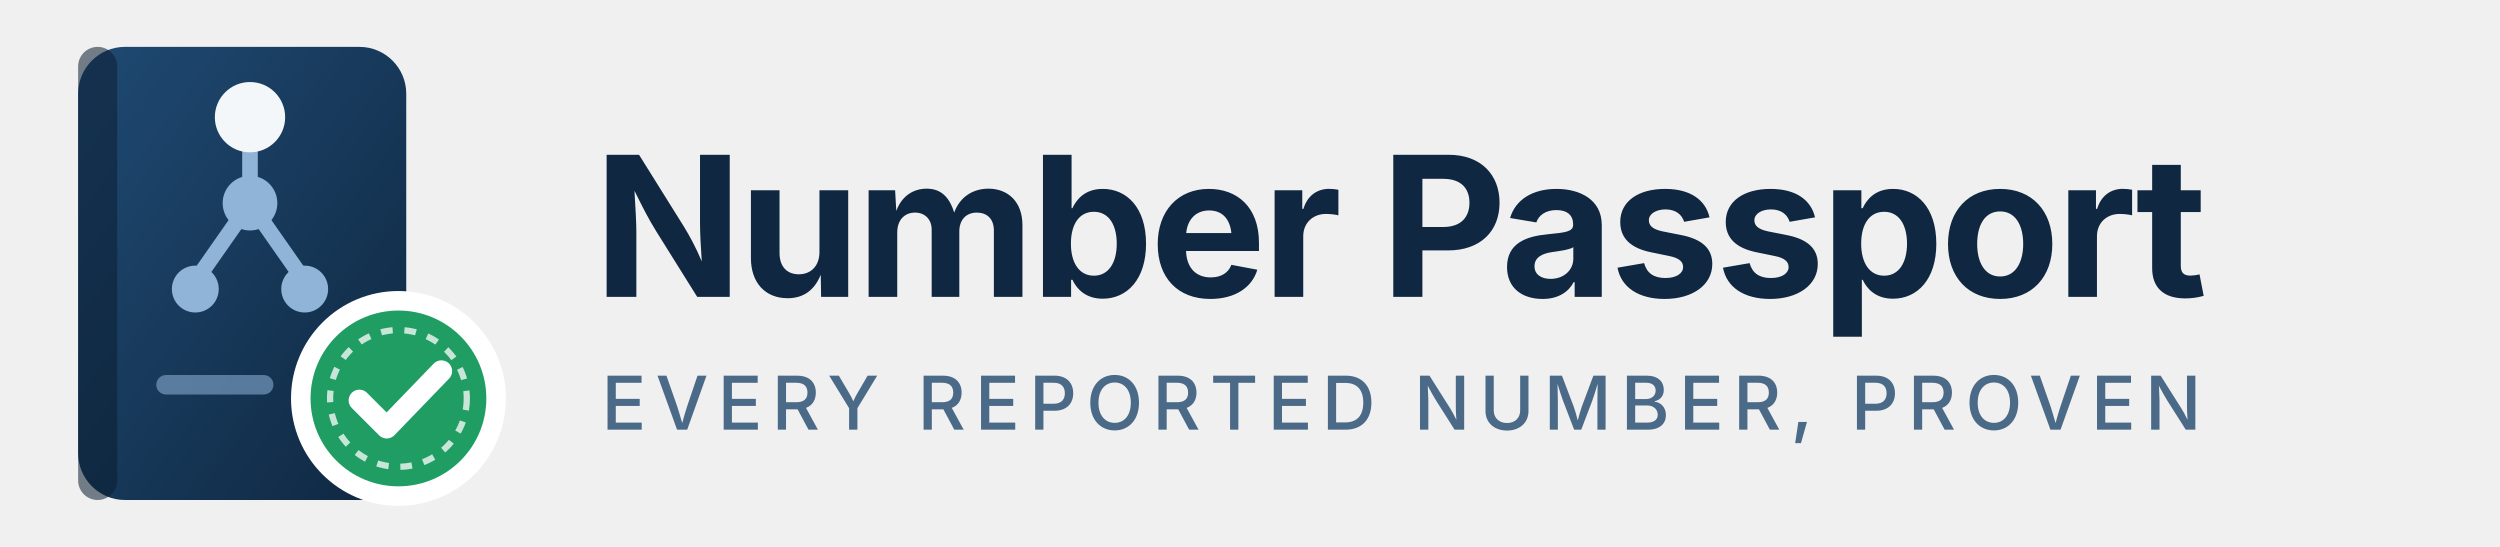
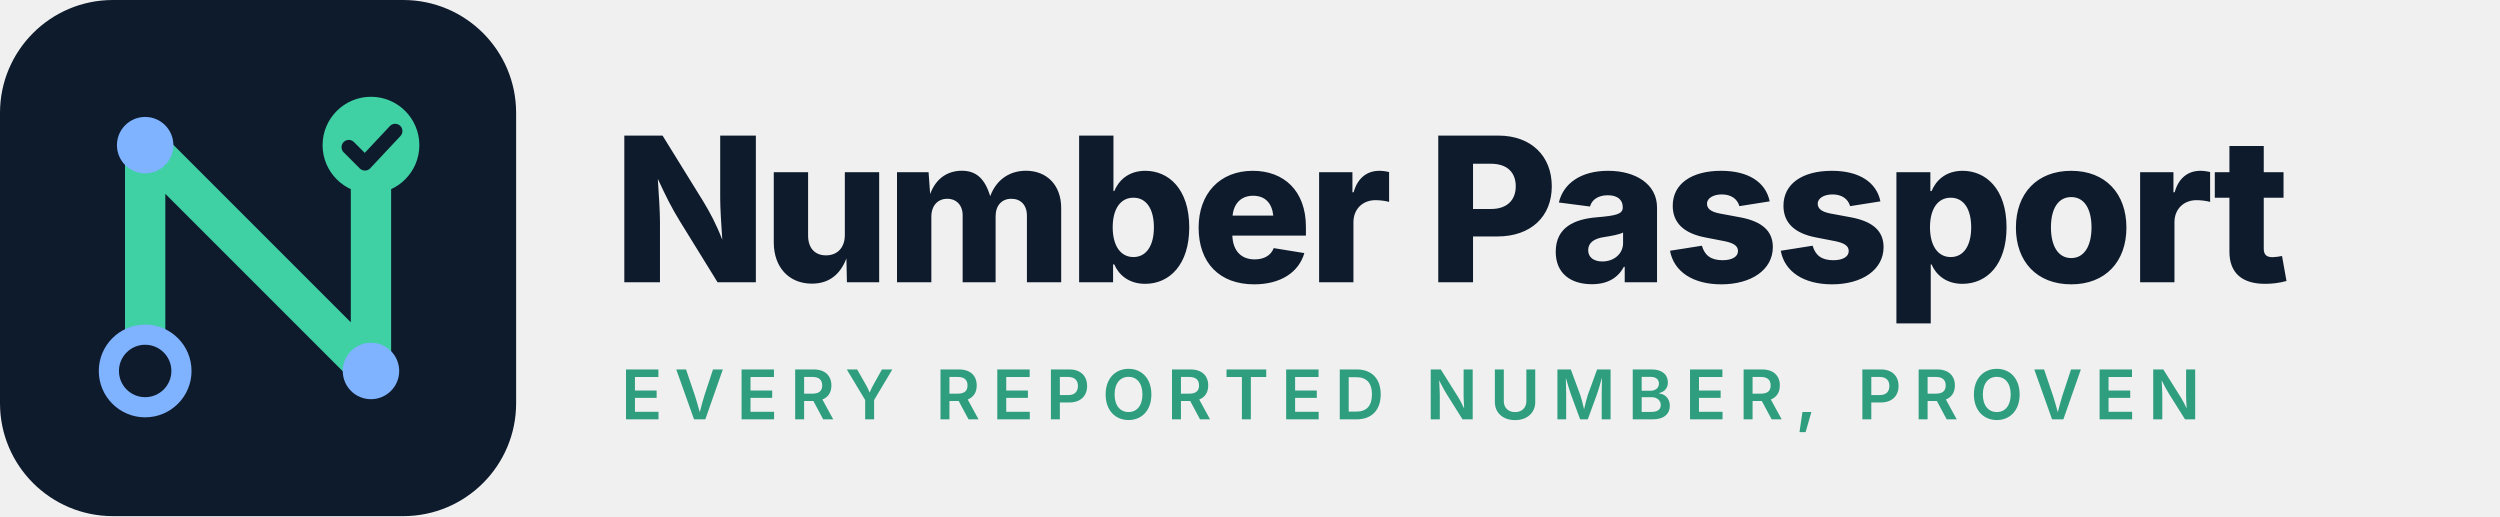
- <svg xmlns="http://www.w3.org/2000/svg" viewBox="0 0 640 140" width="640" height="140" role="img" aria-labelledby="t">
-   <defs>
-     <linearGradient id="cover" x1="0" y1="0" x2="1" y2="1">
-       <stop offset="0" stop-color="#1F4A73" />
-       <stop offset="1" stop-color="#0F2740" />
-     </linearGradient>
-   </defs>
-   <g transform="translate(6 6)">
-     <rect x="14" y="6" width="84" height="116" rx="12" fill="url(#cover)" />
-     <rect x="14" y="6" width="10" height="116" rx="5" fill="#0B1E31" opacity=".55" />
-     <path d="M58 26 V46 M58 46 L44 66 M58 46 L72 66" stroke="#8FB4D8" stroke-width="4" stroke-linecap="round" fill="none" />
-     <circle cx="58" cy="24" r="9" fill="#F4F7FA" />
-     <circle cx="58" cy="46" r="7" fill="#8FB4D8" />
-     <circle cx="44" cy="68" r="6" fill="#8FB4D8" />
-     <circle cx="72" cy="68" r="6" fill="#8FB4D8" />
-     <rect x="34" y="90" width="30" height="5" rx="2.5" fill="#8FB4D8" opacity=".55" />
-     <circle cx="96" cy="96" r="25" fill="#1F9D63" stroke="#FFFFFF" stroke-width="5" />
-     <circle cx="96" cy="96" r="17.5" fill="none" stroke="#FFFFFF" stroke-width="1.6" stroke-dasharray="3 3" opacity=".75" />
-     <path d="M86 96.5 L93 103.5 L107 89" stroke="#FFFFFF" stroke-width="5.5" stroke-linecap="round" stroke-linejoin="round" fill="none" />
+ <svg xmlns="http://www.w3.org/2000/svg" viewBox="0 0 620 128" width="620" height="128" role="img" aria-labelledby="t">
+   <g>
+     <rect width="128" height="128" rx="28" fill="#0E1B2C" />
+     <path d="M36 92 V36 L92 92 V36" fill="none" stroke="#3FD0A4" stroke-width="10" stroke-linecap="round" stroke-linejoin="round" />
+     <circle cx="36" cy="92" r="9" fill="#0E1B2C" stroke="#7FB2FF" stroke-width="5" />
+     <circle cx="36" cy="36" r="7" fill="#7FB2FF" />
+     <circle cx="92" cy="92" r="7" fill="#7FB2FF" />
+     <circle cx="92" cy="36" r="12" fill="#3FD0A4" />
+     <path d="M86.5 36.5 L90.5 40.5 L98 32.5" fill="none" stroke="#0E1B2C" stroke-width="3.6" stroke-linecap="round" stroke-linejoin="round" />
  </g>
-   <text x="152" y="76" font-family="Inter, -apple-system, 'Segoe UI', Helvetica, Arial, sans-serif" font-size="50" font-weight="700" letter-spacing="-1" fill="#0F2740">Number Passport</text>
-   <text x="154" y="110" font-family="Inter, -apple-system, 'Segoe UI', Helvetica, Arial, sans-serif" font-size="19" font-weight="500" letter-spacing="2.4" fill="#4A6A88">EVERY REPORTED NUMBER, PROVEN</text>
+   <text x="152" y="70" font-family="Inter, -apple-system, 'Segoe UI', Helvetica, Arial, sans-serif" font-size="50" font-weight="800" letter-spacing="-1.2" fill="#0E1B2C">Number Passport</text>
+   <text x="154" y="104" font-family="Inter, -apple-system, 'Segoe UI', Helvetica, Arial, sans-serif" font-size="17" font-weight="600" letter-spacing="3" fill="#2E9E7E">EVERY REPORTED NUMBER, PROVEN</text>
</svg>
